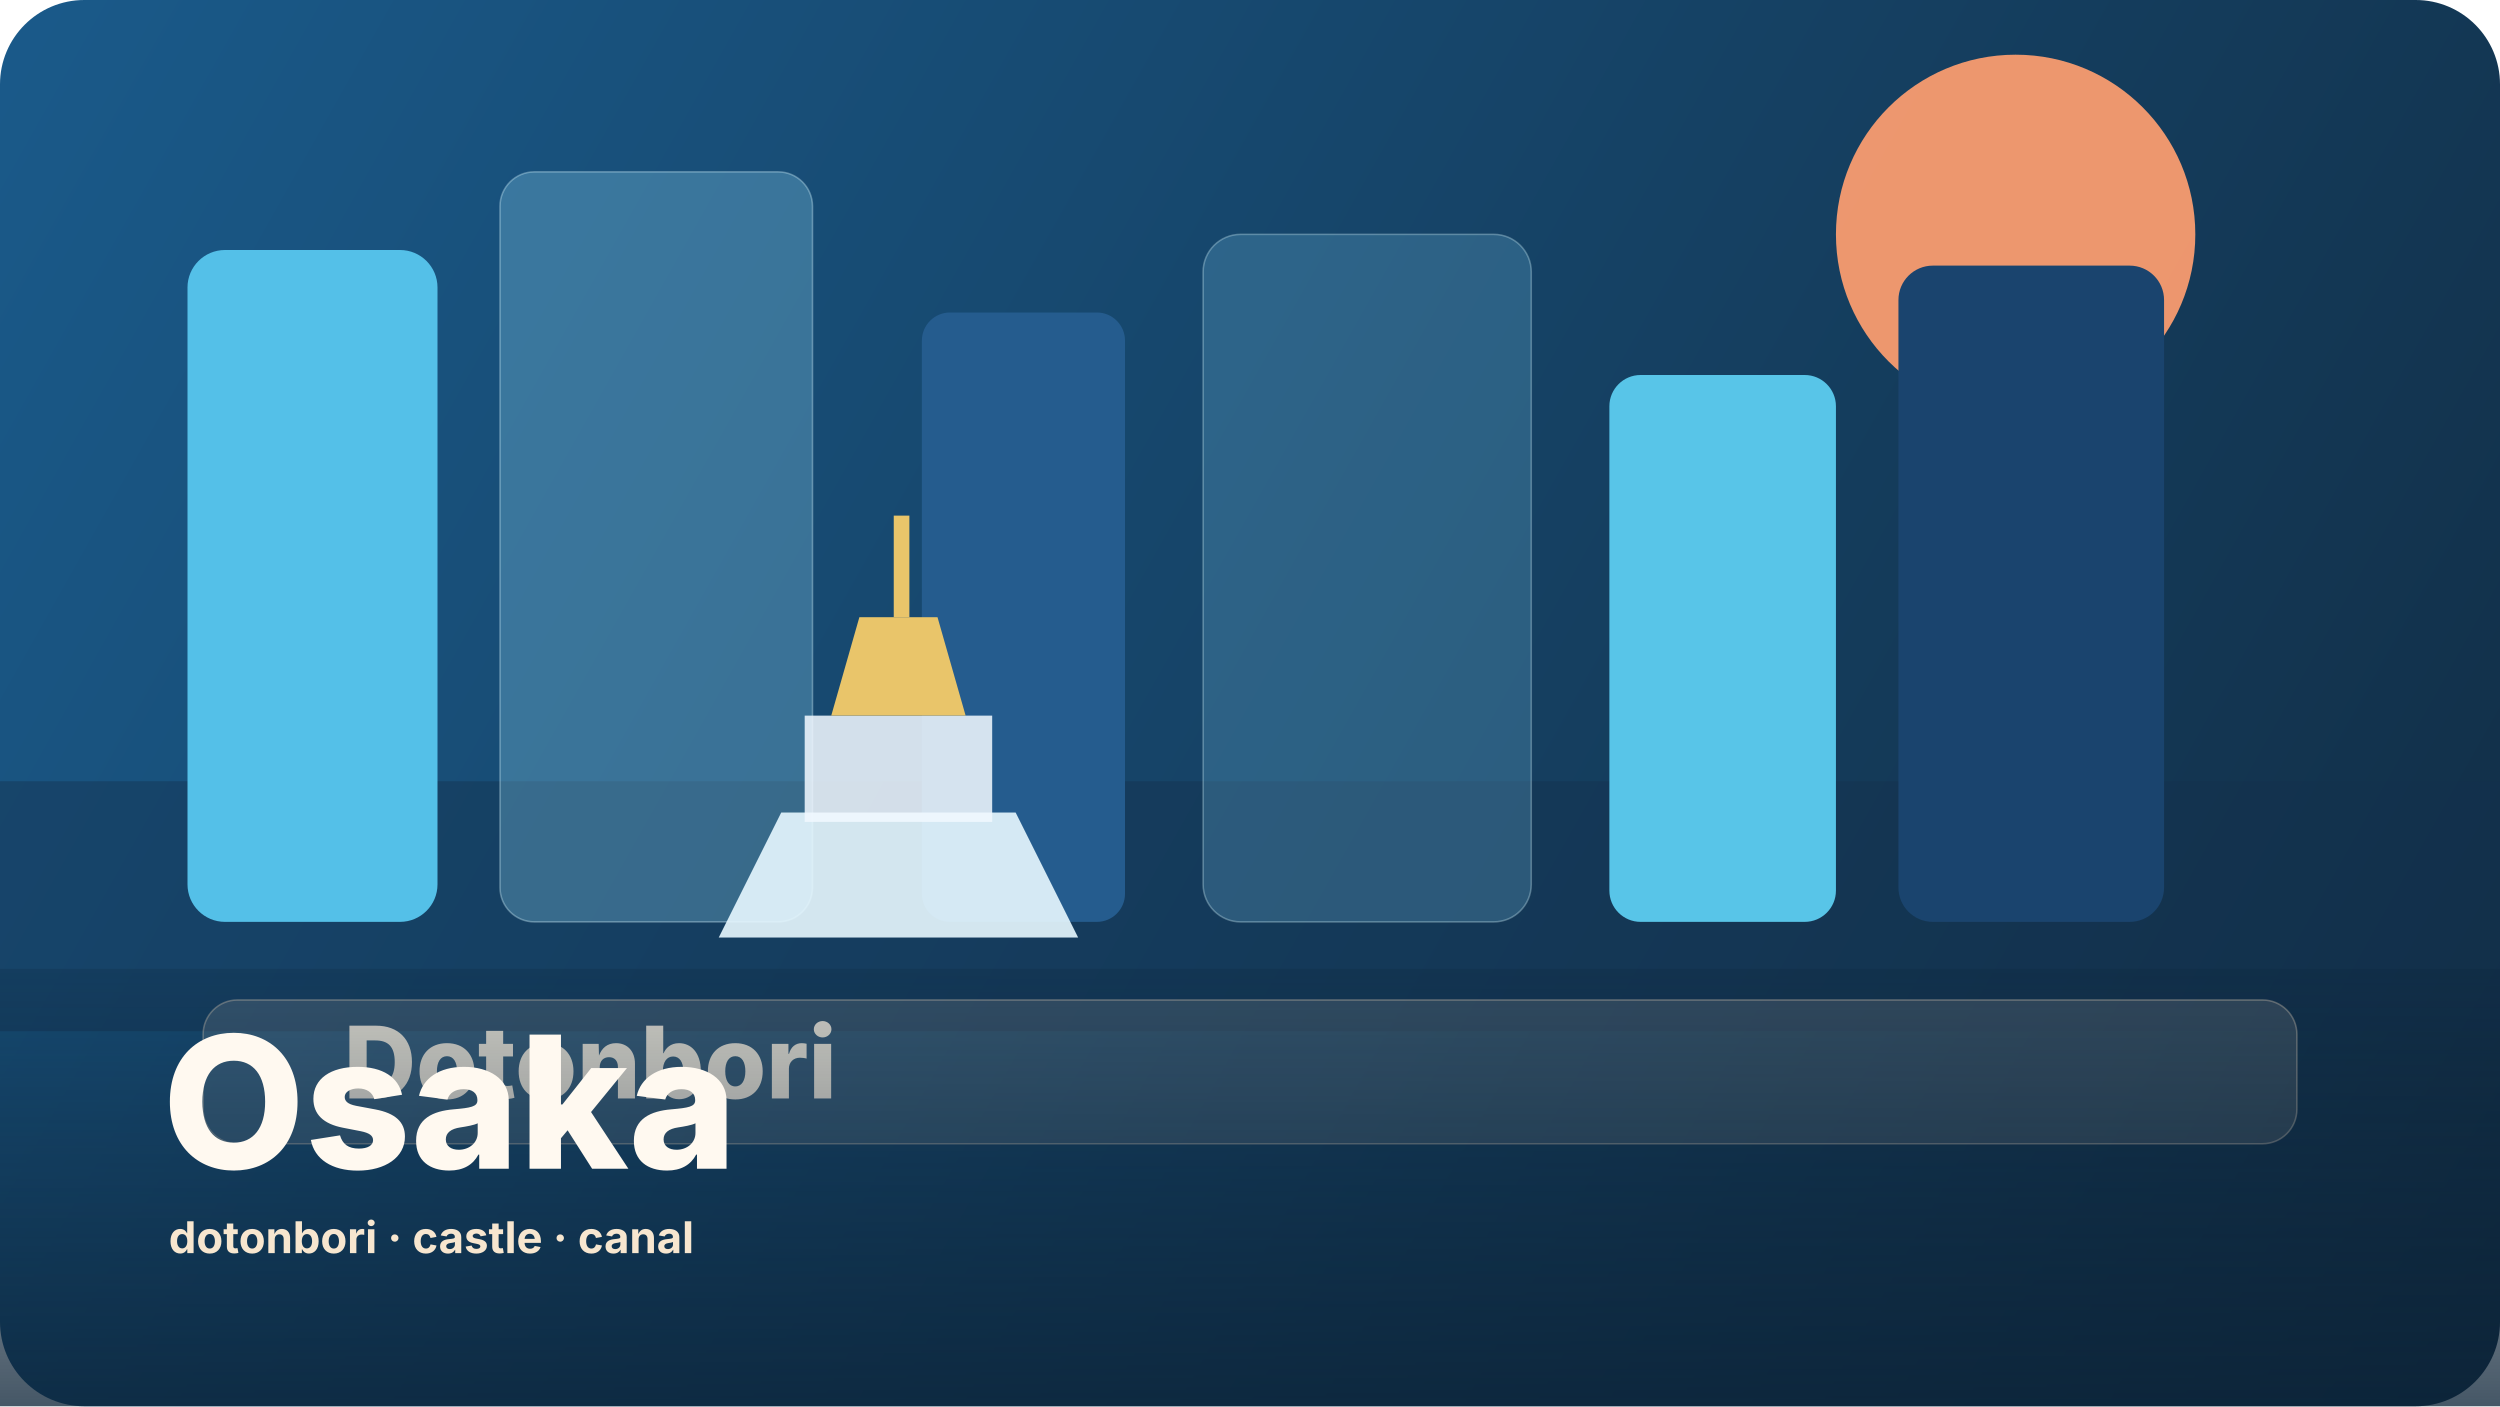
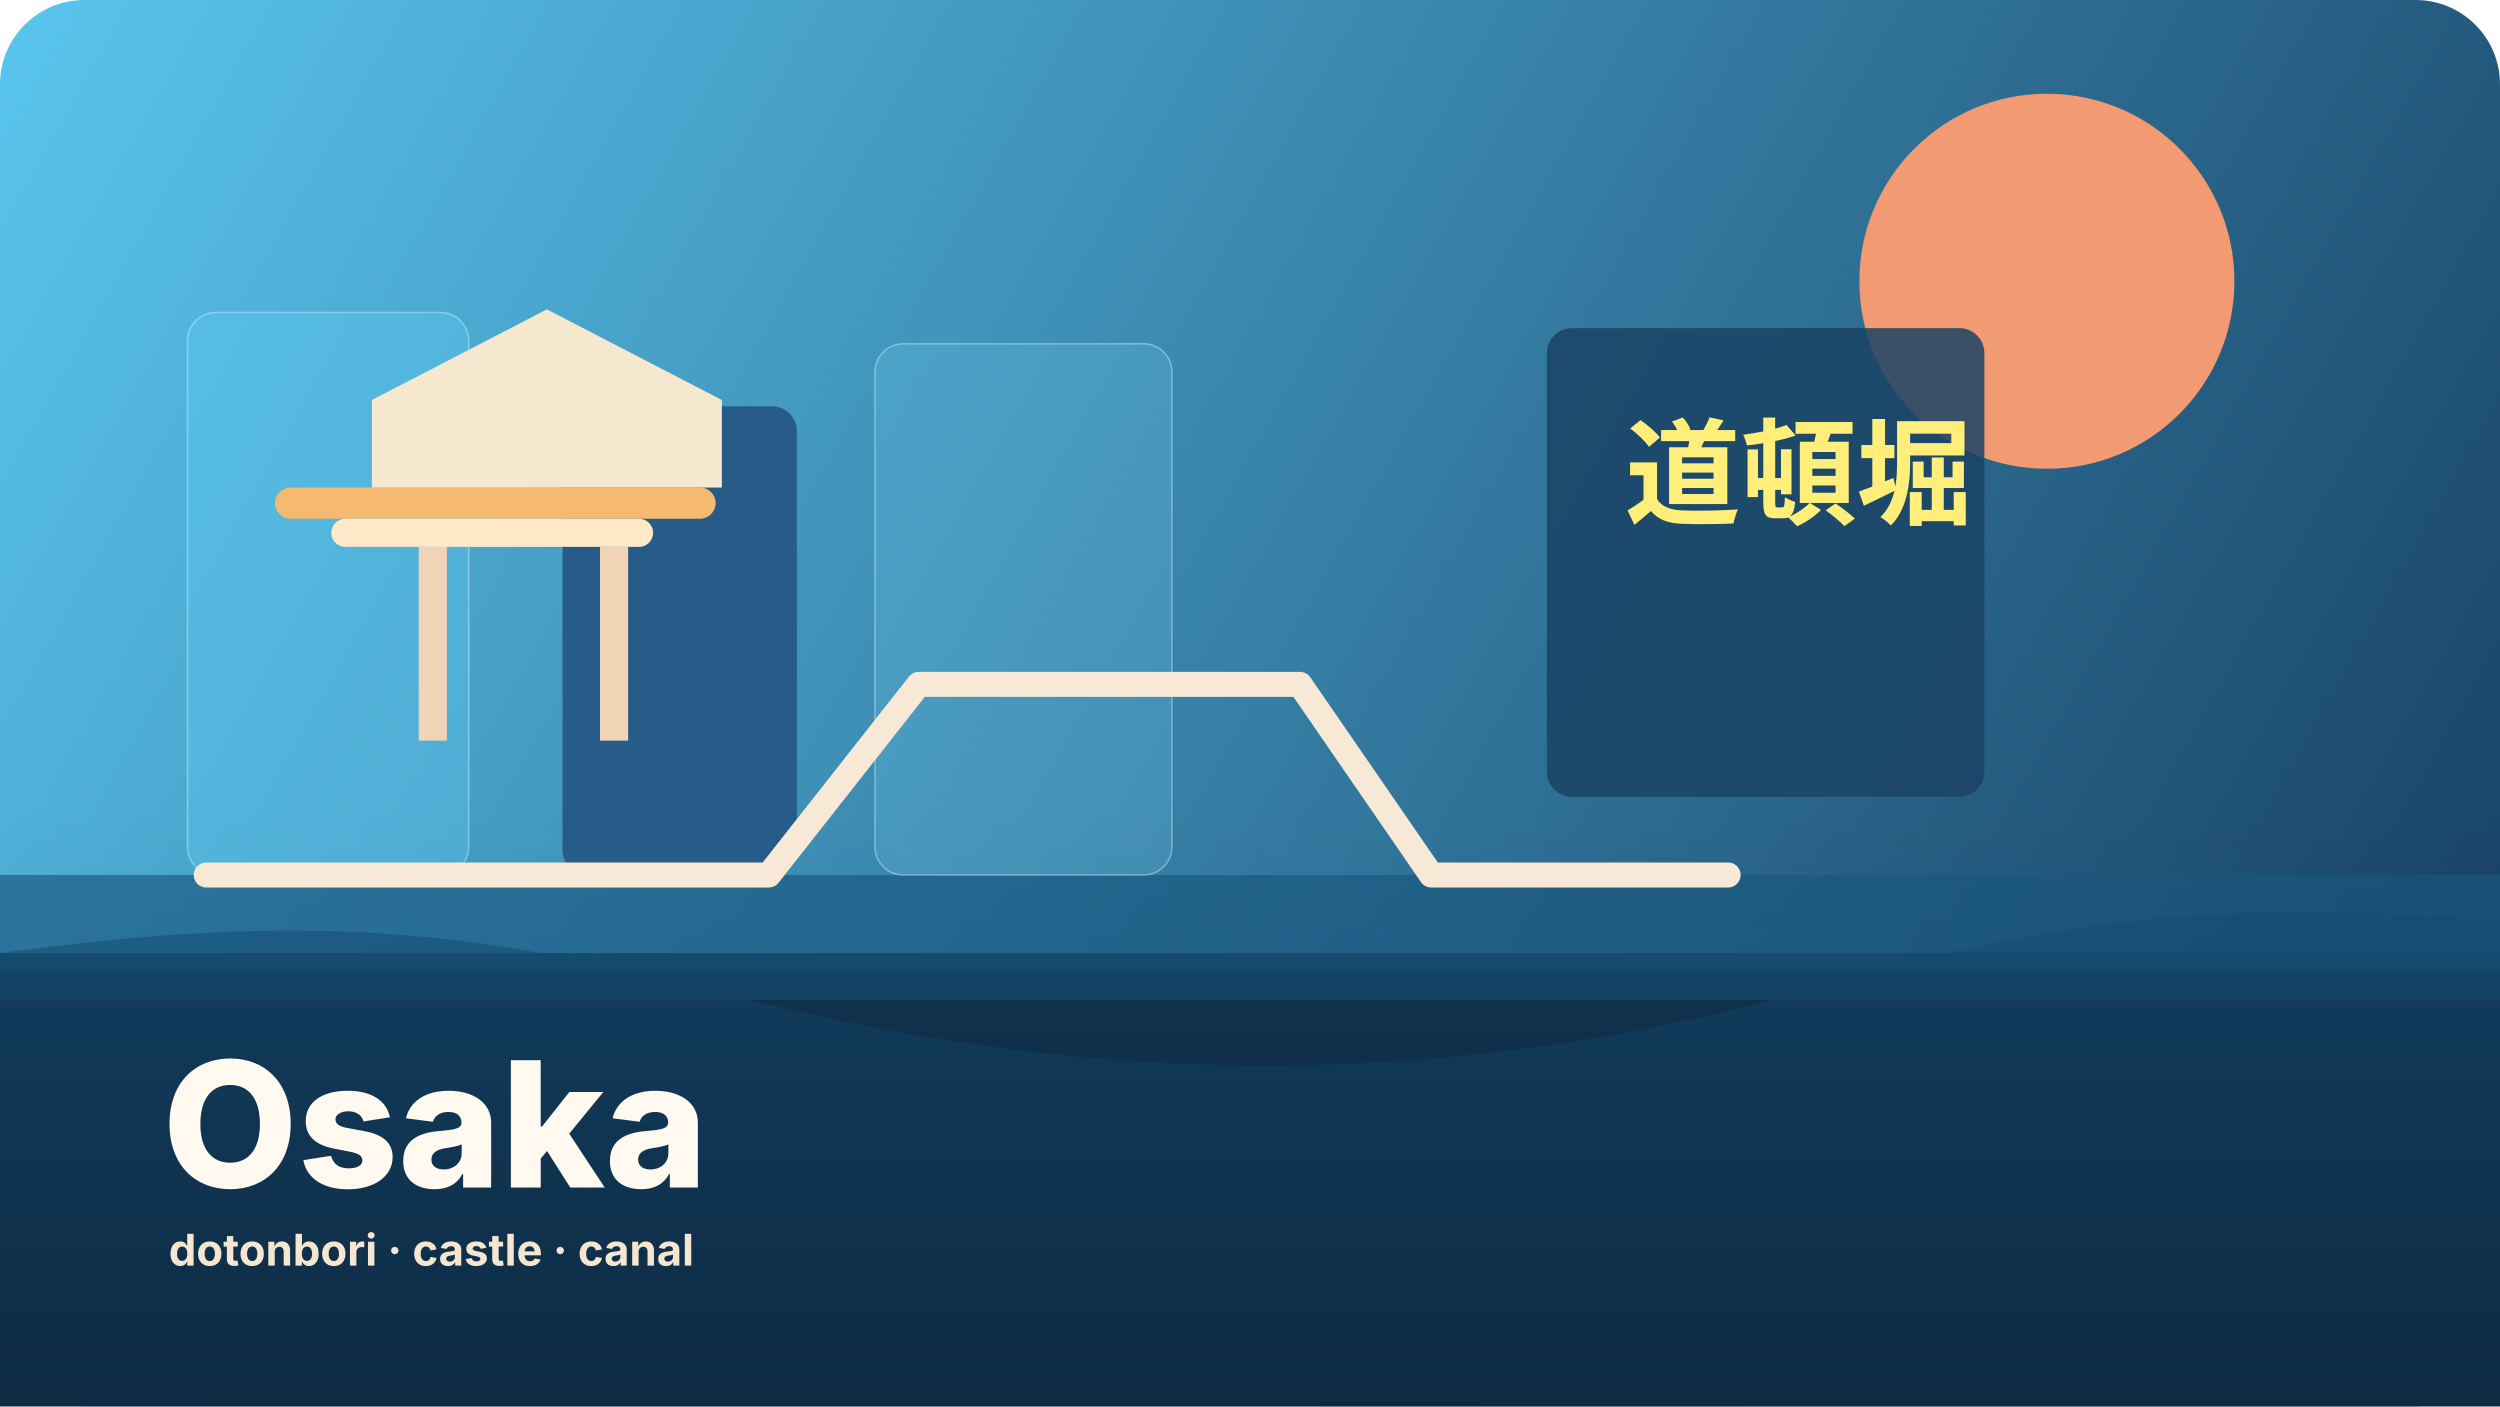
<svg xmlns="http://www.w3.org/2000/svg" viewBox="0 0 1600 900" fill="none">
  <defs>
    <linearGradient id="sky" x1="0" y1="0" x2="1600" y2="900" gradientUnits="userSpaceOnUse">
-       <stop stop-color="#1A5A8A" />
-       <stop offset="1" stop-color="#112C43" />
+       <stop stop-color="#59c5ee" />
+       <stop offset="1" stop-color="#13385b" />
    </linearGradient>
    <linearGradient id="fade" x1="0" y1="520" x2="0" y2="900" gradientUnits="userSpaceOnUse">
      <stop stop-color="#0B2236" stop-opacity="0" />
-       <stop offset="1" stop-color="#0B2236" stop-opacity=".76" />
+       <stop offset="1" stop-color="#0B2236" stop-opacity=".72" />
    </linearGradient>
  </defs>
  <rect width="1600" height="900" rx="54" fill="url(#sky)" />
-   <circle cx="1290" cy="150" r="115" fill="#FF9F70" fill-opacity=".92" />
-   <rect x="0" y="500" width="1600" height="160" fill="#15304C" fill-opacity=".42" />
-   <rect x="120" y="160" width="160" height="430" rx="24" fill="#54C0E8" />
-   <rect x="320" y="110" width="200" height="480" rx="22" fill="#92DBF8" fill-opacity=".28" stroke="#D8F7FF" stroke-opacity=".35" />
-   <rect x="590" y="200" width="130" height="390" rx="18" fill="#255C8E" />
-   <rect x="770" y="150" width="210" height="440" rx="24" fill="#7FD0F1" fill-opacity=".22" stroke="#D8F7FF" stroke-opacity=".32" />
-   <rect x="1030" y="240" width="145" height="350" rx="20" fill="#58C5E8" />
-   <rect x="1215" y="170" width="170" height="420" rx="22" fill="#1A446E" />
-   <path d="M460 600H690L650 520H500L460 600Z" fill="#E8F8FF" fill-opacity=".9" />
-   <rect x="515" y="458" width="120" height="68" fill="#F1F8FF" fill-opacity=".86" />
-   <path d="M550 395H600L618 458H532L550 395Z" fill="#E9C56A" />
-   <rect x="572" y="330" width="10" height="65" fill="#E9C56A" />
-   <rect x="130" y="640" width="1340" height="92" rx="22" fill="#E8D7C4" fill-opacity=".18" stroke="#FAE3C9" stroke-opacity=".4" />
-   <text x="220" y="703" fill="#FFF6E7" font-size="64" font-family="Inter, Arial" font-weight="800">Dotonbori</text>
+   <rect x="0" y="0" width="1600" height="900" fill="url(#fade)" opacity=".2" />
+   <circle cx="1310" cy="180" r="120" fill="#F29A71" />
+   <rect x="0" y="610" width="1600" height="290" fill="#113553" />
+   <rect x="0" y="560" width="1600" height="80" fill="#1A577E" fill-opacity=".65" />
+   <path d="M0 610C220 580 320 600 480 640C700 695 930 700 1170 630C1320 586 1440 575 1600 590V900H0V610Z" fill="#154C73" fill-opacity=".55" />
+   <rect x="120" y="200" width="180" height="360" rx="18" fill="#63CBF0" fill-opacity=".35" stroke="#CBF6FF" stroke-opacity=".42" />
+   <rect x="360" y="260" width="150" height="300" rx="16" fill="#285C88" />
+   <rect x="560" y="220" width="190" height="340" rx="18" fill="#81DCF7" fill-opacity=".18" stroke="#D8F8FF" stroke-opacity=".4" />
+   <rect x="990" y="210" width="280" height="300" rx="16" fill="#1A4364" opacity=".85" />
+   <text x="1040" y="330" fill="#FFEF7A" font-size="74" font-family="Inter, Arial" font-weight="800">道頓堀</text>
+   <path d="M132 560h360l96-122h244l84 122h190" stroke="#F7E9D5" stroke-width="16" stroke-linecap="round" stroke-linejoin="round" />
+   <rect x="176" y="312" width="282" height="20" rx="10" fill="#F5B96F" />
+   <rect x="212" y="332" width="206" height="18" rx="9" fill="#FFE9C9" />
+   <path d="M238 312V256l112-58l112 58v56" fill="#F5E8CE" />
+   <rect x="268" y="350" width="18" height="124" fill="#F1D3B5" />
+   <rect x="384" y="350" width="18" height="124" fill="#F1D3B5" />
  <rect y="620" width="1600" height="280" fill="url(#fade)" />
-   <text x="104" y="748" fill="#FFF9F0" font-size="118" font-family="Inter, Arial, sans-serif" font-weight="800">Osaka</text>
-   <text x="108" y="802" fill="#F7E6CF" font-size="28" font-family="Inter, Arial, sans-serif" font-weight="700">dotonbori · castle · canal</text>
+   <text x="104" y="760" fill="#FFF9F0" font-size="112" font-family="Inter, Arial, sans-serif" font-weight="800">Osaka</text>
+   <text x="108" y="810" fill="#F7E6CF" font-size="28" font-family="Inter, Arial, sans-serif" font-weight="700">dotonbori · castle · canal</text>
</svg>
